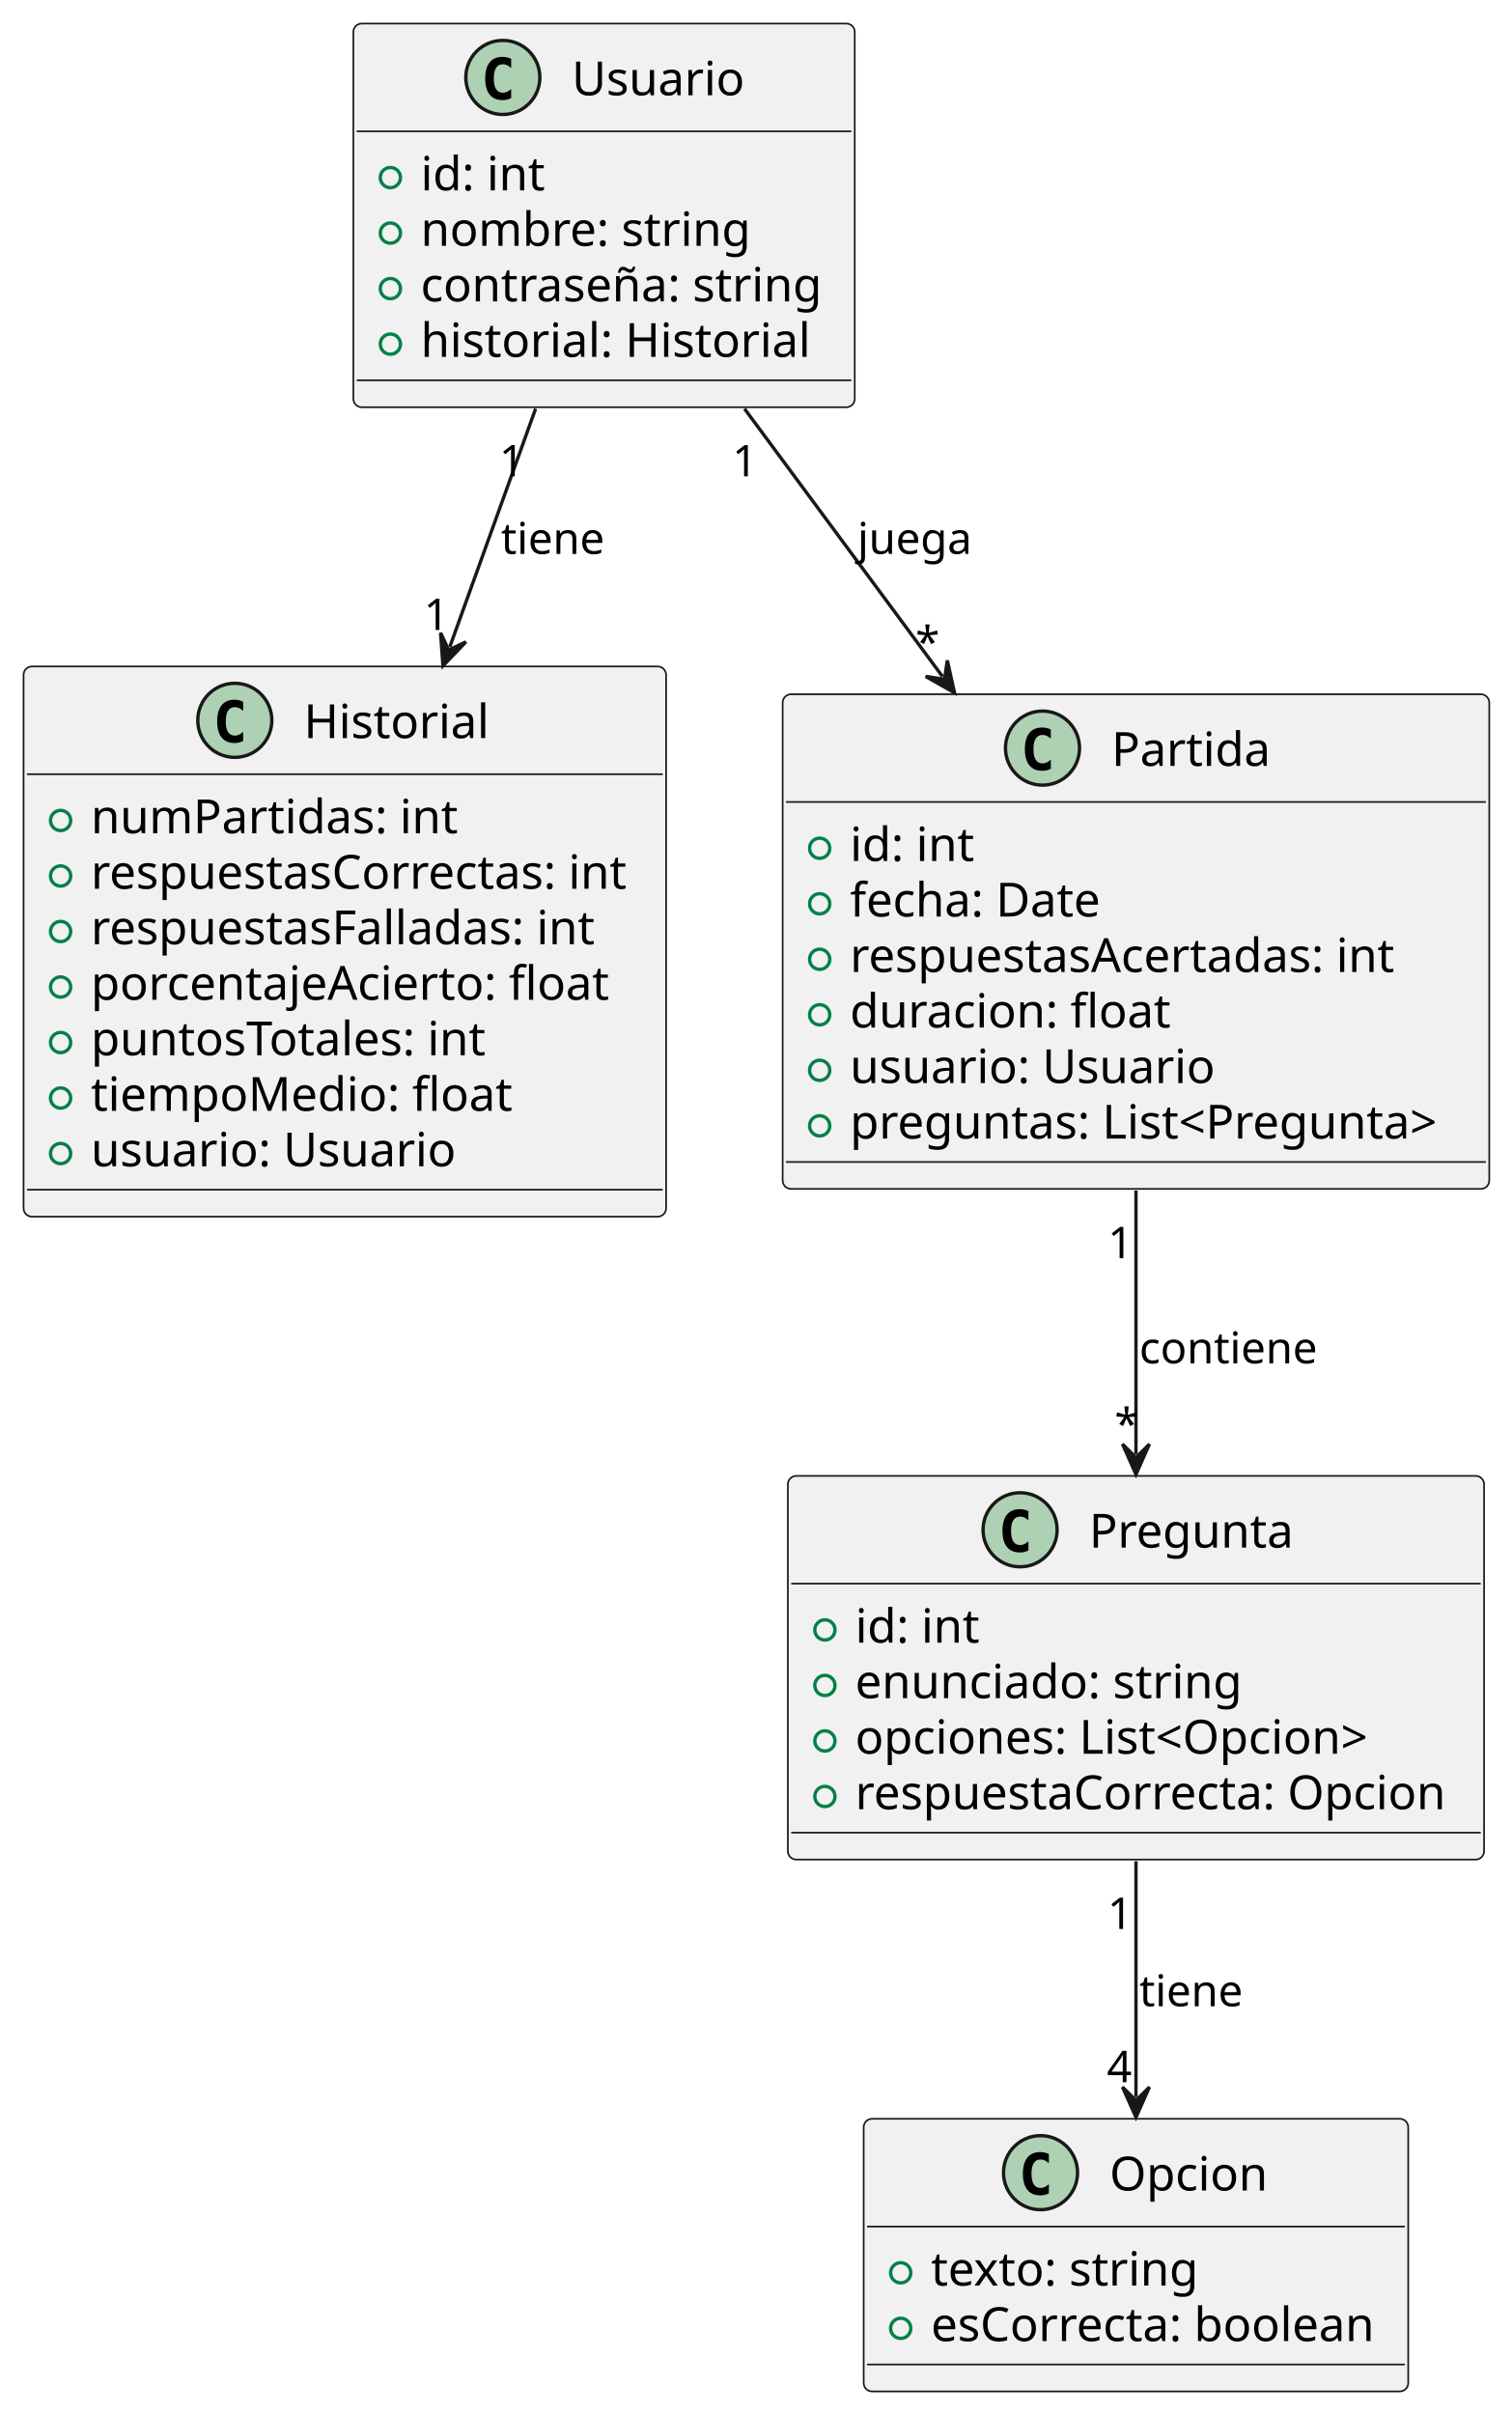
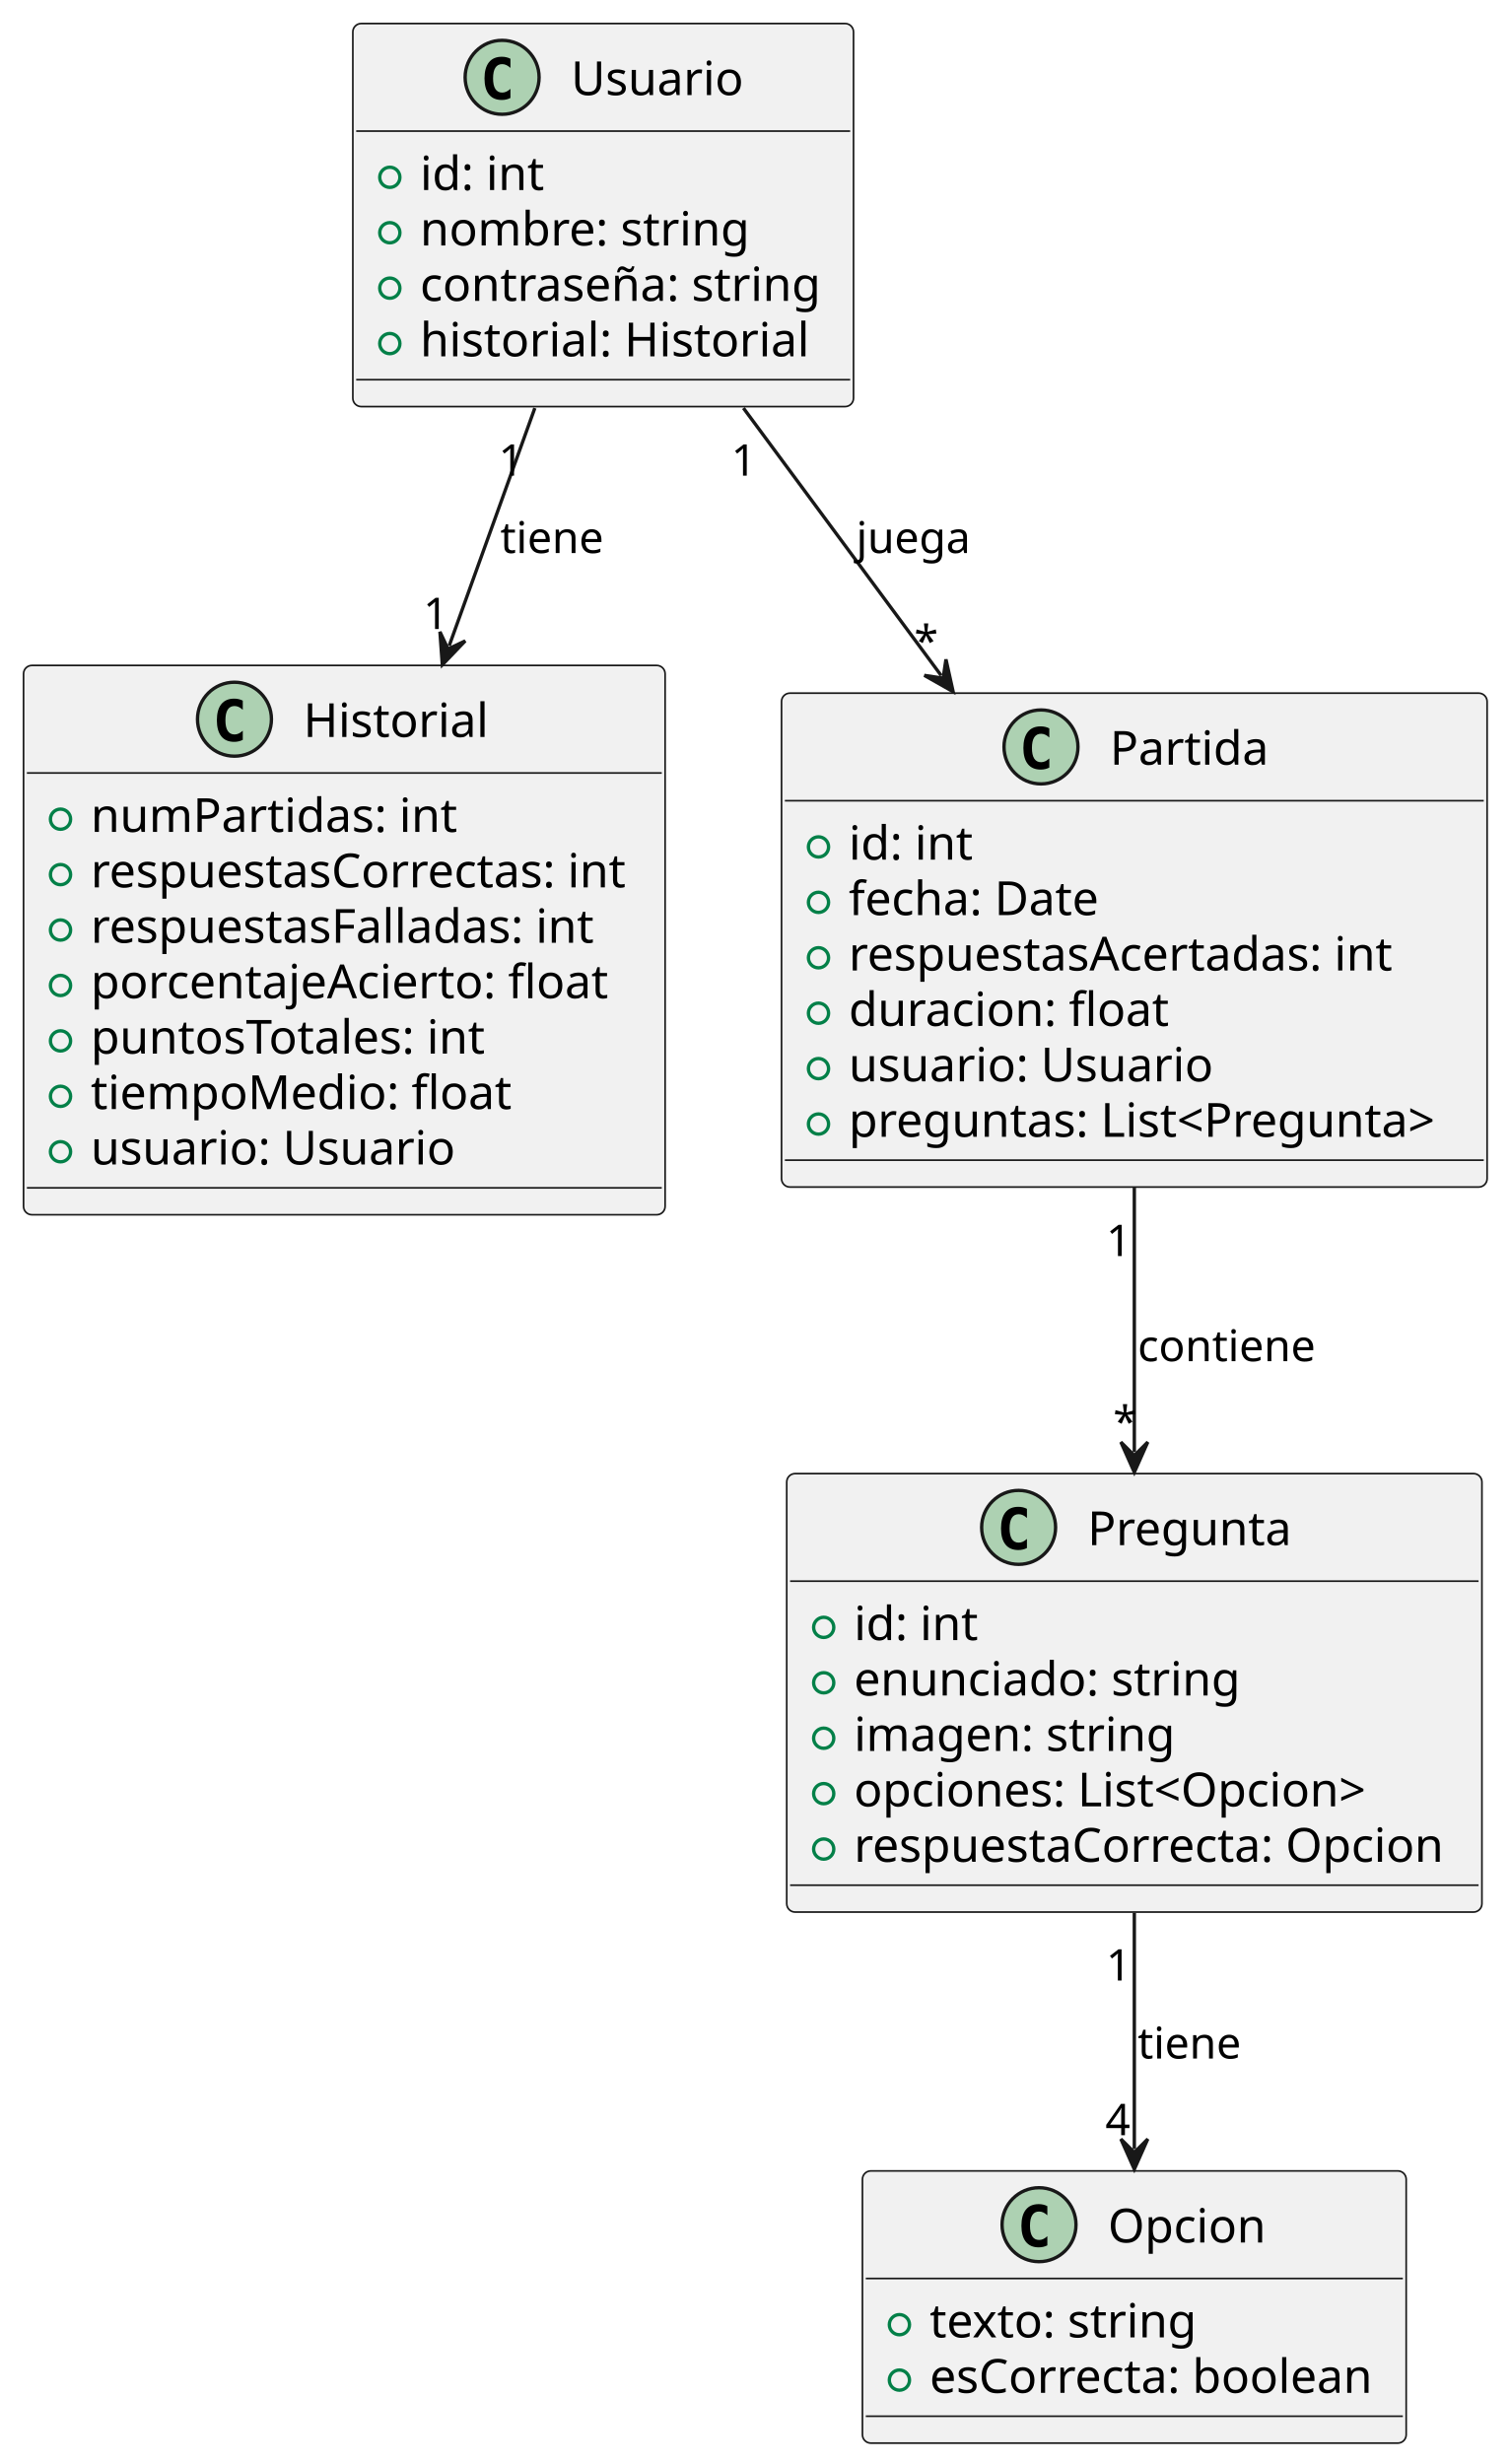
- <svg xmlns="http://www.w3.org/2000/svg" contentStyleType="text/css" height="717px" preserveAspectRatio="none" style="width:449px;height:717px;background:#FFFFFF;" version="1.1" viewBox="0 0 449 717" width="449px" zoomAndPan="magnify">
+ <svg xmlns="http://www.w3.org/2000/svg" contentStyleType="text/css" height="733px" preserveAspectRatio="none" style="width:449px;height:733px;background:#FFFFFF;" version="1.1" viewBox="0 0 449 733" width="449px" zoomAndPan="magnify">
  <defs />
  <g>
    <g id="elem_Usuario">
      <rect codeLine="1" fill="#F1F1F1" height="113.953" id="Usuario" rx="2.5" ry="2.5" style="stroke:#181818;stroke-width:0.5;" width="148.938" x="104.96" y="7" />
      <ellipse cx="149.363" cy="23" fill="#ADD1B2" rx="11" ry="11" style="stroke:#181818;stroke-width:1;" />
      <path d="M151.836,29.143 Q151.255,29.442 150.616,29.591 Q149.977,29.741 149.271,29.741 Q146.764,29.741 145.444,28.089 Q144.125,26.437 144.125,23.316 Q144.125,20.186 145.444,18.535 Q146.764,16.883 149.271,16.883 Q149.977,16.883 150.624,17.032 Q151.272,17.182 151.836,17.48 L151.836,20.203 Q151.205,19.622 150.612,19.352 Q150.018,19.082 149.387,19.082 Q148.042,19.082 147.358,20.149 Q146.673,21.216 146.673,23.316 Q146.673,25.408 147.358,26.474 Q148.042,27.541 149.387,27.541 Q150.018,27.541 150.612,27.271 Q151.205,27.002 151.836,26.42 Z " fill="#000000" />
      <text fill="#000000" font-family="sans-serif" font-size="14" lengthAdjust="spacing" textLength="51.632" x="169.863" y="28.291">Usuario</text>
      <line style="stroke:#181818;stroke-width:0.5;" x1="105.96" x2="252.898" y1="39" y2="39" />
      <ellipse cx="115.96" cy="52.744" fill="none" rx="3" ry="3" style="stroke:#038048;stroke-width:1;" />
      <text fill="#000000" font-family="sans-serif" font-size="14" lengthAdjust="spacing" textLength="39.69" x="124.96" y="56.535">id: int</text>
      <ellipse cx="115.96" cy="69.232" fill="none" rx="3" ry="3" style="stroke:#038048;stroke-width:1;" />
      <text fill="#000000" font-family="sans-serif" font-size="14" lengthAdjust="spacing" textLength="101.124" x="124.96" y="73.023">nombre: string</text>
      <ellipse cx="115.96" cy="85.721" fill="none" rx="3" ry="3" style="stroke:#038048;stroke-width:1;" />
      <text fill="#000000" font-family="sans-serif" font-size="14" lengthAdjust="spacing" textLength="122.938" x="124.96" y="89.512">contraseña: string</text>
      <ellipse cx="115.96" cy="102.209" fill="none" rx="3" ry="3" style="stroke:#038048;stroke-width:1;" />
      <text fill="#000000" font-family="sans-serif" font-size="14" lengthAdjust="spacing" textLength="120.982" x="124.96" y="106">historial: Historial</text>
      <line style="stroke:#181818;stroke-width:0.5;" x1="105.96" x2="252.898" y1="112.953" y2="112.953" />
    </g>
    <g id="elem_Historial">
      <rect codeLine="8" fill="#F1F1F1" height="163.418" id="Historial" rx="2.5" ry="2.5" style="stroke:#181818;stroke-width:0.5;" width="190.856" x="7" y="197.95" />
      <ellipse cx="69.747" cy="213.95" fill="#ADD1B2" rx="11" ry="11" style="stroke:#181818;stroke-width:1;" />
      <path d="M72.22,220.093 Q71.639,220.392 71,220.541 Q70.361,220.691 69.655,220.691 Q67.148,220.691 65.829,219.039 Q64.509,217.387 64.509,214.266 Q64.509,211.137 65.829,209.485 Q67.148,207.833 69.655,207.833 Q70.361,207.833 71.008,207.982 Q71.656,208.132 72.22,208.43 L72.22,211.153 Q71.589,210.572 70.996,210.302 Q70.402,210.032 69.772,210.032 Q68.427,210.032 67.742,211.099 Q67.057,212.166 67.057,214.266 Q67.057,216.358 67.742,217.424 Q68.427,218.491 69.772,218.491 Q70.402,218.491 70.996,218.221 Q71.589,217.952 72.22,217.37 Z " fill="#000000" />
      <text fill="#000000" font-family="sans-serif" font-size="14" lengthAdjust="spacing" textLength="56.861" x="90.247" y="219.241">Historial</text>
      <line style="stroke:#181818;stroke-width:0.5;" x1="8" x2="196.856" y1="229.95" y2="229.95" />
      <ellipse cx="18" cy="243.694" fill="none" rx="3" ry="3" style="stroke:#038048;stroke-width:1;" />
      <text fill="#000000" font-family="sans-serif" font-size="14" lengthAdjust="spacing" textLength="111.439" x="27" y="247.485">numPartidas: int</text>
      <ellipse cx="18" cy="260.182" fill="none" rx="3" ry="3" style="stroke:#038048;stroke-width:1;" />
      <text fill="#000000" font-family="sans-serif" font-size="14" lengthAdjust="spacing" textLength="164.856" x="27" y="263.973">respuestasCorrectas: int</text>
      <ellipse cx="18" cy="276.671" fill="none" rx="3" ry="3" style="stroke:#038048;stroke-width:1;" />
      <text fill="#000000" font-family="sans-serif" font-size="14" lengthAdjust="spacing" textLength="154.779" x="27" y="280.462">respuestasFalladas: int</text>
      <ellipse cx="18" cy="293.159" fill="none" rx="3" ry="3" style="stroke:#038048;stroke-width:1;" />
      <text fill="#000000" font-family="sans-serif" font-size="14" lengthAdjust="spacing" textLength="159.688" x="27" y="296.95">porcentajeAcierto: float</text>
      <ellipse cx="18" cy="309.647" fill="none" rx="3" ry="3" style="stroke:#038048;stroke-width:1;" />
      <text fill="#000000" font-family="sans-serif" font-size="14" lengthAdjust="spacing" textLength="123.395" x="27" y="313.438">puntosTotales: int</text>
      <ellipse cx="18" cy="326.135" fill="none" rx="3" ry="3" style="stroke:#038048;stroke-width:1;" />
      <text fill="#000000" font-family="sans-serif" font-size="14" lengthAdjust="spacing" textLength="128.502" x="27" y="329.927">tiempoMedio: float</text>
      <ellipse cx="18" cy="342.624" fill="none" rx="3" ry="3" style="stroke:#038048;stroke-width:1;" />
      <text fill="#000000" font-family="sans-serif" font-size="14" lengthAdjust="spacing" textLength="111.111" x="27" y="346.415">usuario: Usuario</text>
      <line style="stroke:#181818;stroke-width:0.5;" x1="8" x2="196.856" y1="353.368" y2="353.368" />
    </g>
    <g id="elem_Partida">
      <rect codeLine="18" fill="#F1F1F1" height="146.93" id="Partida" rx="2.5" ry="2.5" style="stroke:#181818;stroke-width:0.5;" width="209.894" x="232.48" y="206.2" />
      <ellipse cx="309.665" cy="222.2" fill="#ADD1B2" rx="11" ry="11" style="stroke:#181818;stroke-width:1;" />
      <path d="M312.138,228.343 Q311.557,228.642 310.918,228.791 Q310.278,228.941 309.573,228.941 Q307.066,228.941 305.746,227.289 Q304.426,225.637 304.426,222.516 Q304.426,219.387 305.746,217.735 Q307.066,216.083 309.573,216.083 Q310.278,216.083 310.926,216.232 Q311.573,216.382 312.138,216.68 L312.138,219.403 Q311.507,218.822 310.913,218.552 Q310.32,218.282 309.689,218.282 Q308.344,218.282 307.659,219.349 Q306.975,220.416 306.975,222.516 Q306.975,224.608 307.659,225.674 Q308.344,226.741 309.689,226.741 Q310.32,226.741 310.913,226.471 Q311.507,226.202 312.138,225.62 Z " fill="#000000" />
      <text fill="#000000" font-family="sans-serif" font-size="14" lengthAdjust="spacing" textLength="47.024" x="330.165" y="227.491">Partida</text>
      <line style="stroke:#181818;stroke-width:0.5;" x1="233.48" x2="441.374" y1="238.2" y2="238.2" />
      <ellipse cx="243.48" cy="251.944" fill="none" rx="3" ry="3" style="stroke:#038048;stroke-width:1;" />
      <text fill="#000000" font-family="sans-serif" font-size="14" lengthAdjust="spacing" textLength="39.69" x="252.48" y="255.735">id: int</text>
      <ellipse cx="243.48" cy="268.432" fill="none" rx="3" ry="3" style="stroke:#038048;stroke-width:1;" />
      <text fill="#000000" font-family="sans-serif" font-size="14" lengthAdjust="spacing" textLength="76.651" x="252.48" y="272.223">fecha: Date</text>
      <ellipse cx="243.48" cy="284.921" fill="none" rx="3" ry="3" style="stroke:#038048;stroke-width:1;" />
      <text fill="#000000" font-family="sans-serif" font-size="14" lengthAdjust="spacing" textLength="167.043" x="252.48" y="288.712">respuestasAcertadas: int</text>
      <ellipse cx="243.48" cy="301.409" fill="none" rx="3" ry="3" style="stroke:#038048;stroke-width:1;" />
      <text fill="#000000" font-family="sans-serif" font-size="14" lengthAdjust="spacing" textLength="99.087" x="252.48" y="305.2">duracion: float</text>
      <ellipse cx="243.48" cy="317.897" fill="none" rx="3" ry="3" style="stroke:#038048;stroke-width:1;" />
      <text fill="#000000" font-family="sans-serif" font-size="14" lengthAdjust="spacing" textLength="111.111" x="252.48" y="321.688">usuario: Usuario</text>
      <ellipse cx="243.48" cy="334.385" fill="none" rx="3" ry="3" style="stroke:#038048;stroke-width:1;" />
      <text fill="#000000" font-family="sans-serif" font-size="14" lengthAdjust="spacing" textLength="183.894" x="252.48" y="338.177">preguntas: List&lt;Pregunta&gt;</text>
      <line style="stroke:#181818;stroke-width:0.5;" x1="233.48" x2="441.374" y1="345.13" y2="345.13" />
    </g>
    <g id="elem_Pregunta">
-       <rect codeLine="27" fill="#F1F1F1" height="113.953" id="Pregunta" rx="2.5" ry="2.5" style="stroke:#181818;stroke-width:0.5;" width="206.804" x="234.03" y="438.37" />
+       <rect codeLine="27" fill="#F1F1F1" height="130.441" id="Pregunta" rx="2.5" ry="2.5" style="stroke:#181818;stroke-width:0.5;" width="206.804" x="234.03" y="438.37" />
      <ellipse cx="303.011" cy="454.37" fill="#ADD1B2" rx="11" ry="11" style="stroke:#181818;stroke-width:1;" />
      <path d="M305.485,460.513 Q304.904,460.812 304.264,460.961 Q303.625,461.111 302.92,461.111 Q300.413,461.111 299.093,459.459 Q297.773,457.807 297.773,454.686 Q297.773,451.557 299.093,449.905 Q300.413,448.253 302.92,448.253 Q303.625,448.253 304.273,448.402 Q304.92,448.552 305.485,448.851 L305.485,451.573 Q304.854,450.992 304.26,450.722 Q303.667,450.452 303.036,450.452 Q301.691,450.452 301.006,451.519 Q300.322,452.586 300.322,454.686 Q300.322,456.778 301.006,457.844 Q301.691,458.911 303.036,458.911 Q303.667,458.911 304.26,458.641 Q304.854,458.372 305.485,457.79 Z " fill="#000000" />
      <text fill="#000000" font-family="sans-serif" font-size="14" lengthAdjust="spacing" textLength="60.341" x="323.511" y="459.661">Pregunta</text>
      <line style="stroke:#181818;stroke-width:0.5;" x1="235.03" x2="439.834" y1="470.37" y2="470.37" />
      <ellipse cx="245.03" cy="484.114" fill="none" rx="3" ry="3" style="stroke:#038048;stroke-width:1;" />
      <text fill="#000000" font-family="sans-serif" font-size="14" lengthAdjust="spacing" textLength="39.69" x="254.03" y="487.905">id: int</text>
      <ellipse cx="245.03" cy="500.602" fill="none" rx="3" ry="3" style="stroke:#038048;stroke-width:1;" />
      <text fill="#000000" font-family="sans-serif" font-size="14" lengthAdjust="spacing" textLength="118.651" x="254.03" y="504.393">enunciado: string</text>
      <ellipse cx="245.03" cy="517.091" fill="none" rx="3" ry="3" style="stroke:#038048;stroke-width:1;" />
-       <text fill="#000000" font-family="sans-serif" font-size="14" lengthAdjust="spacing" textLength="164.049" x="254.03" y="520.882">opciones: List&lt;Opcion&gt;</text>
+       <text fill="#000000" font-family="sans-serif" font-size="14" lengthAdjust="spacing" textLength="98.492" x="254.03" y="520.882">imagen: string</text>
      <ellipse cx="245.03" cy="533.579" fill="none" rx="3" ry="3" style="stroke:#038048;stroke-width:1;" />
-       <text fill="#000000" font-family="sans-serif" font-size="14" lengthAdjust="spacing" textLength="180.804" x="254.03" y="537.37">respuestaCorrecta: Opcion</text>
-       <line style="stroke:#181818;stroke-width:0.5;" x1="235.03" x2="439.834" y1="544.323" y2="544.323" />
+       <text fill="#000000" font-family="sans-serif" font-size="14" lengthAdjust="spacing" textLength="164.049" x="254.03" y="537.37">opciones: List&lt;Opcion&gt;</text>
+       <ellipse cx="245.03" cy="550.067" fill="none" rx="3" ry="3" style="stroke:#038048;stroke-width:1;" />
+       <text fill="#000000" font-family="sans-serif" font-size="14" lengthAdjust="spacing" textLength="180.804" x="254.03" y="553.858">respuestaCorrecta: Opcion</text>
+       <line style="stroke:#181818;stroke-width:0.5;" x1="235.03" x2="439.834" y1="560.811" y2="560.811" />
    </g>
    <g id="elem_Opcion">
-       <rect codeLine="34" fill="#F1F1F1" height="80.977" id="Opcion" rx="2.5" ry="2.5" style="stroke:#181818;stroke-width:0.5;" width="161.755" x="256.55" y="629.32" />
-       <ellipse cx="309.081" cy="645.32" fill="#ADD1B2" rx="11" ry="11" style="stroke:#181818;stroke-width:1;" />
-       <path d="M311.554,651.463 Q310.973,651.762 310.334,651.911 Q309.695,652.061 308.989,652.061 Q306.482,652.061 305.162,650.409 Q303.842,648.757 303.842,645.636 Q303.842,642.506 305.162,640.855 Q306.482,639.203 308.989,639.203 Q309.695,639.203 310.342,639.352 Q310.99,639.502 311.554,639.801 L311.554,642.523 Q310.923,641.942 310.329,641.672 Q309.736,641.403 309.105,641.403 Q307.76,641.403 307.076,642.469 Q306.391,643.536 306.391,645.636 Q306.391,647.728 307.076,648.794 Q307.76,649.861 309.105,649.861 Q309.736,649.861 310.329,649.591 Q310.923,649.322 311.554,648.74 Z " fill="#000000" />
-       <text fill="#000000" font-family="sans-serif" font-size="14" lengthAdjust="spacing" textLength="48.193" x="329.581" y="650.611">Opcion</text>
-       <line style="stroke:#181818;stroke-width:0.5;" x1="257.55" x2="417.305" y1="661.32" y2="661.32" />
-       <ellipse cx="267.55" cy="675.064" fill="none" rx="3" ry="3" style="stroke:#038048;stroke-width:1;" />
-       <text fill="#000000" font-family="sans-serif" font-size="14" lengthAdjust="spacing" textLength="83.884" x="276.55" y="678.855">texto: string</text>
-       <ellipse cx="267.55" cy="691.552" fill="none" rx="3" ry="3" style="stroke:#038048;stroke-width:1;" />
-       <text fill="#000000" font-family="sans-serif" font-size="14" lengthAdjust="spacing" textLength="135.755" x="276.55" y="695.343">esCorrecta: boolean</text>
-       <line style="stroke:#181818;stroke-width:0.5;" x1="257.55" x2="417.305" y1="702.297" y2="702.297" />
+       <rect codeLine="35" fill="#F1F1F1" height="80.977" id="Opcion" rx="2.5" ry="2.5" style="stroke:#181818;stroke-width:0.5;" width="161.755" x="256.55" y="645.81" />
+       <ellipse cx="309.081" cy="661.81" fill="#ADD1B2" rx="11" ry="11" style="stroke:#181818;stroke-width:1;" />
+       <path d="M311.554,667.953 Q310.973,668.252 310.334,668.401 Q309.695,668.551 308.989,668.551 Q306.482,668.551 305.162,666.899 Q303.842,665.247 303.842,662.126 Q303.842,658.996 305.162,657.345 Q306.482,655.693 308.989,655.693 Q309.695,655.693 310.342,655.842 Q310.99,655.992 311.554,656.29 L311.554,659.013 Q310.923,658.432 310.329,658.162 Q309.736,657.893 309.105,657.893 Q307.76,657.893 307.076,658.959 Q306.391,660.026 306.391,662.126 Q306.391,664.218 307.076,665.284 Q307.76,666.351 309.105,666.351 Q309.736,666.351 310.329,666.081 Q310.923,665.812 311.554,665.23 Z " fill="#000000" />
+       <text fill="#000000" font-family="sans-serif" font-size="14" lengthAdjust="spacing" textLength="48.193" x="329.581" y="667.101">Opcion</text>
+       <line style="stroke:#181818;stroke-width:0.5;" x1="257.55" x2="417.305" y1="677.81" y2="677.81" />
+       <ellipse cx="267.55" cy="691.554" fill="none" rx="3" ry="3" style="stroke:#038048;stroke-width:1;" />
+       <text fill="#000000" font-family="sans-serif" font-size="14" lengthAdjust="spacing" textLength="83.884" x="276.55" y="695.345">texto: string</text>
+       <ellipse cx="267.55" cy="708.042" fill="none" rx="3" ry="3" style="stroke:#038048;stroke-width:1;" />
+       <text fill="#000000" font-family="sans-serif" font-size="14" lengthAdjust="spacing" textLength="135.755" x="276.55" y="711.833">esCorrecta: boolean</text>
+       <line style="stroke:#181818;stroke-width:0.5;" x1="257.55" x2="417.305" y1="718.787" y2="718.787" />
    </g>
    <g id="link_Usuario_Historial">
-       <path codeLine="39" d="M159.1,121.4 C150.68,144.77 142.783,166.665 133.613,192.125 " fill="none" id="Usuario-to-Historial" style="stroke:#181818;stroke-width:1;" />
-       <polygon fill="#181818" points="131.58,197.77,138.393,190.658,133.274,193.066,130.866,187.947,131.58,197.77" style="stroke:#181818;stroke-width:1;" />
+       <path codeLine="40" d="M159.1,121.4 C150.68,144.77 142.784,166.675 133.614,192.125 " fill="none" id="Usuario-to-Historial" style="stroke:#181818;stroke-width:1;" />
+       <polygon fill="#181818" points="131.58,197.77,138.394,190.659,133.275,193.066,130.868,187.947,131.58,197.77" style="stroke:#181818;stroke-width:1;" />
      <text fill="#000000" font-family="sans-serif" font-size="13" lengthAdjust="spacing" textLength="31.173" x="148.82" y="164.518">tiene</text>
      <text fill="#000000" font-family="sans-serif" font-size="13" lengthAdjust="spacing" textLength="8.22" x="148.3" y="141.493">1</text>
      <text fill="#000000" font-family="sans-serif" font-size="13" lengthAdjust="spacing" textLength="8.22" x="125.909" y="187.112">1</text>
    </g>
    <g id="link_Usuario_Partida">
-       <path codeLine="40" d="M221.15,121.4 C240.26,147.24 259.573,173.365 279.963,200.945 " fill="none" id="Usuario-to-Partida" style="stroke:#181818;stroke-width:1;" />
+       <path codeLine="41" d="M221.15,121.4 C240.26,147.24 259.573,173.365 279.963,200.945 " fill="none" id="Usuario-to-Partida" style="stroke:#181818;stroke-width:1;" />
      <polygon fill="#181818" points="283.53,205.77,281.396,196.155,280.558,201.75,274.963,200.911,283.53,205.77" style="stroke:#181818;stroke-width:1;" />
      <text fill="#000000" font-family="sans-serif" font-size="13" lengthAdjust="spacing" textLength="34.55" x="254.69" y="164.518">juega</text>
      <text fill="#000000" font-family="sans-serif" font-size="13" lengthAdjust="spacing" textLength="8.22" x="217.524" y="141.493">1</text>
      <text fill="#000000" font-family="sans-serif" font-size="13" lengthAdjust="spacing" textLength="6.265" x="271.942" y="195.341">*</text>
    </g>
    <g id="link_Partida_Pregunta">
-       <path codeLine="41" d="M337.43,353.6 C337.43,381.17 337.43,406.09 337.43,431.92 " fill="none" id="Partida-to-Pregunta" style="stroke:#181818;stroke-width:1;" />
-       <polygon fill="#181818" points="337.43,437.92,341.43,428.92,337.43,432.92,333.43,428.92,337.43,437.92" style="stroke:#181818;stroke-width:1;" />
+       <path codeLine="42" d="M337.43,353.33 C337.43,380.64 337.43,405.47 337.43,431.99 " fill="none" id="Partida-to-Pregunta" style="stroke:#181818;stroke-width:1;" />
+       <polygon fill="#181818" points="337.43,437.99,341.43,428.99,337.43,432.99,333.43,428.99,337.43,437.99" style="stroke:#181818;stroke-width:1;" />
      <text fill="#000000" font-family="sans-serif" font-size="13" lengthAdjust="spacing" textLength="53.885" x="338.43" y="404.938">contiene</text>
-       <text fill="#000000" font-family="sans-serif" font-size="13" lengthAdjust="spacing" textLength="8.22" x="329.072" y="373.69">1</text>
-       <text fill="#000000" font-family="sans-serif" font-size="13" lengthAdjust="spacing" textLength="6.265" x="331.08" y="427.594">*</text>
+       <text fill="#000000" font-family="sans-serif" font-size="13" lengthAdjust="spacing" textLength="8.22" x="329.06" y="373.649">1</text>
+       <text fill="#000000" font-family="sans-serif" font-size="13" lengthAdjust="spacing" textLength="6.265" x="331.116" y="427.58">*</text>
    </g>
    <g id="link_Pregunta_Opcion">
-       <path codeLine="42" d="M337.43,552.82 C337.43,577.67 337.43,600.29 337.43,622.88 " fill="none" id="Pregunta-to-Opcion" style="stroke:#181818;stroke-width:1;" />
-       <polygon fill="#181818" points="337.43,628.88,341.43,619.88,337.43,623.88,333.43,619.88,337.43,628.88" style="stroke:#181818;stroke-width:1;" />
-       <text fill="#000000" font-family="sans-serif" font-size="13" lengthAdjust="spacing" textLength="31.173" x="338.43" y="595.888">tiene</text>
-       <text fill="#000000" font-family="sans-serif" font-size="13" lengthAdjust="spacing" textLength="8.22" x="328.98" y="572.919">1</text>
-       <text fill="#000000" font-family="sans-serif" font-size="13" lengthAdjust="spacing" textLength="8.22" x="328.786" y="618.453">4</text>
+       <path codeLine="43" d="M337.43,569.07 C337.43,594.51 337.43,616.94 337.43,639.32 " fill="none" id="Pregunta-to-Opcion" style="stroke:#181818;stroke-width:1;" />
+       <polygon fill="#181818" points="337.43,645.32,341.43,636.32,337.43,640.32,333.43,636.32,337.43,645.32" style="stroke:#181818;stroke-width:1;" />
+       <text fill="#000000" font-family="sans-serif" font-size="13" lengthAdjust="spacing" textLength="31.173" x="338.43" y="612.378">tiene</text>
+       <text fill="#000000" font-family="sans-serif" font-size="13" lengthAdjust="spacing" textLength="8.22" x="329.029" y="589.18">1</text>
+       <text fill="#000000" font-family="sans-serif" font-size="13" lengthAdjust="spacing" textLength="8.22" x="328.81" y="635.187">4</text>
    </g>
  </g>
</svg>
